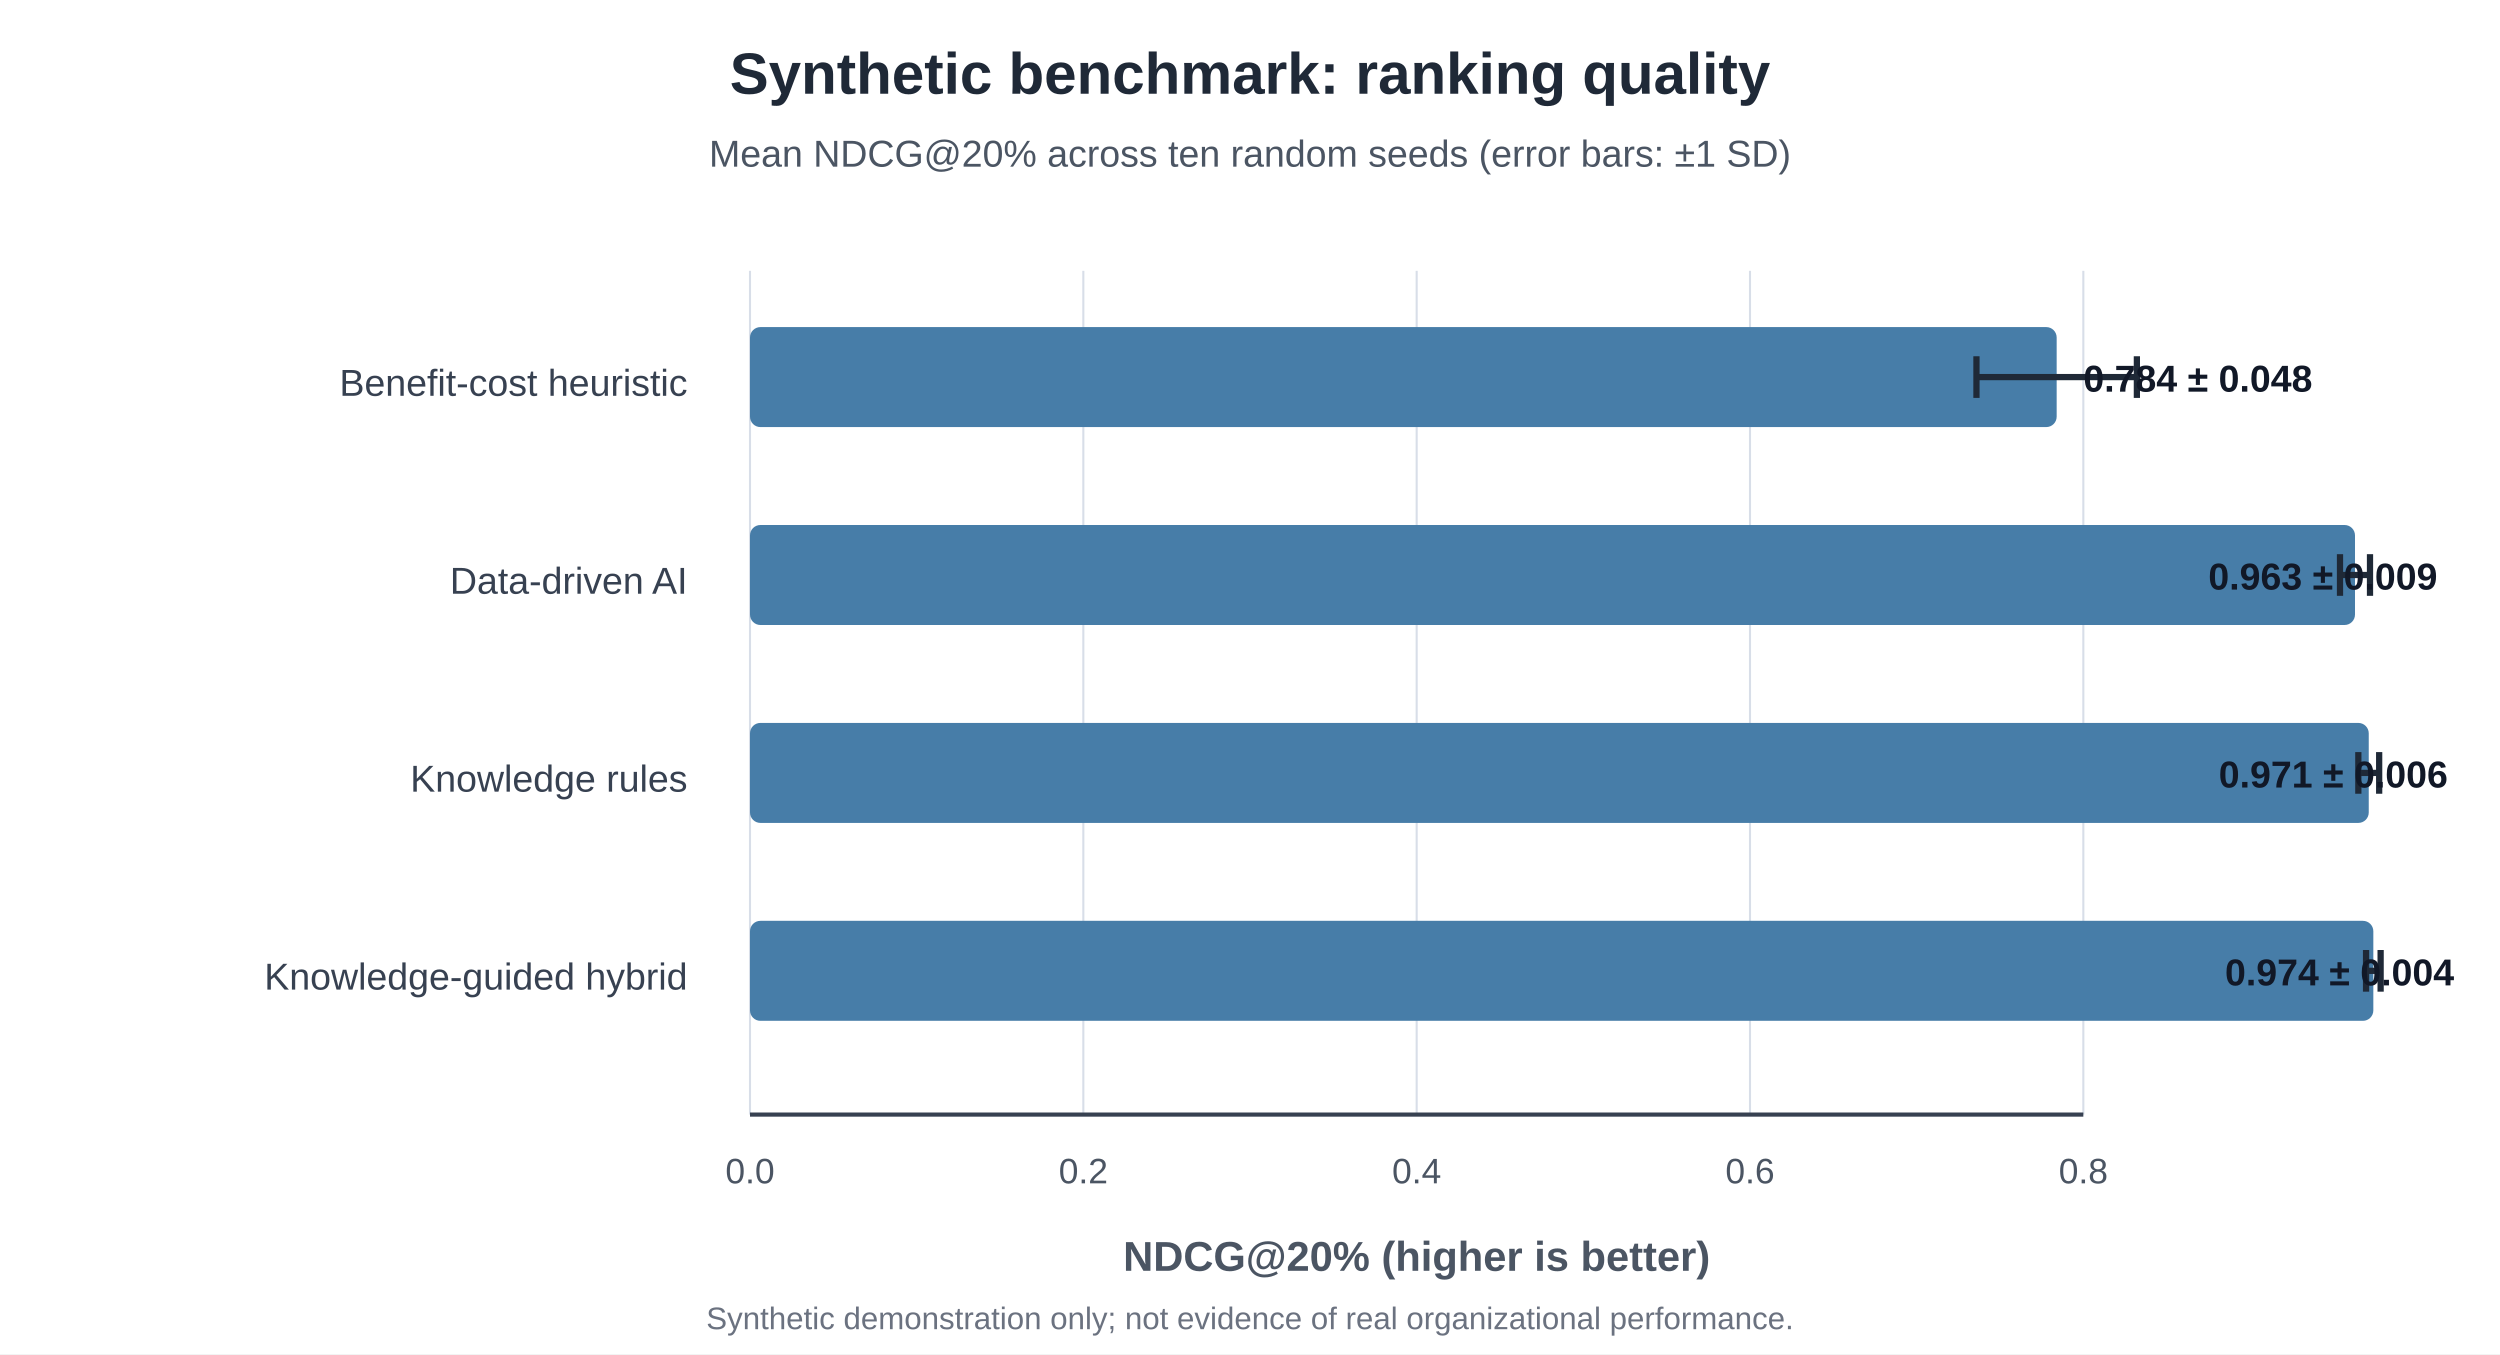
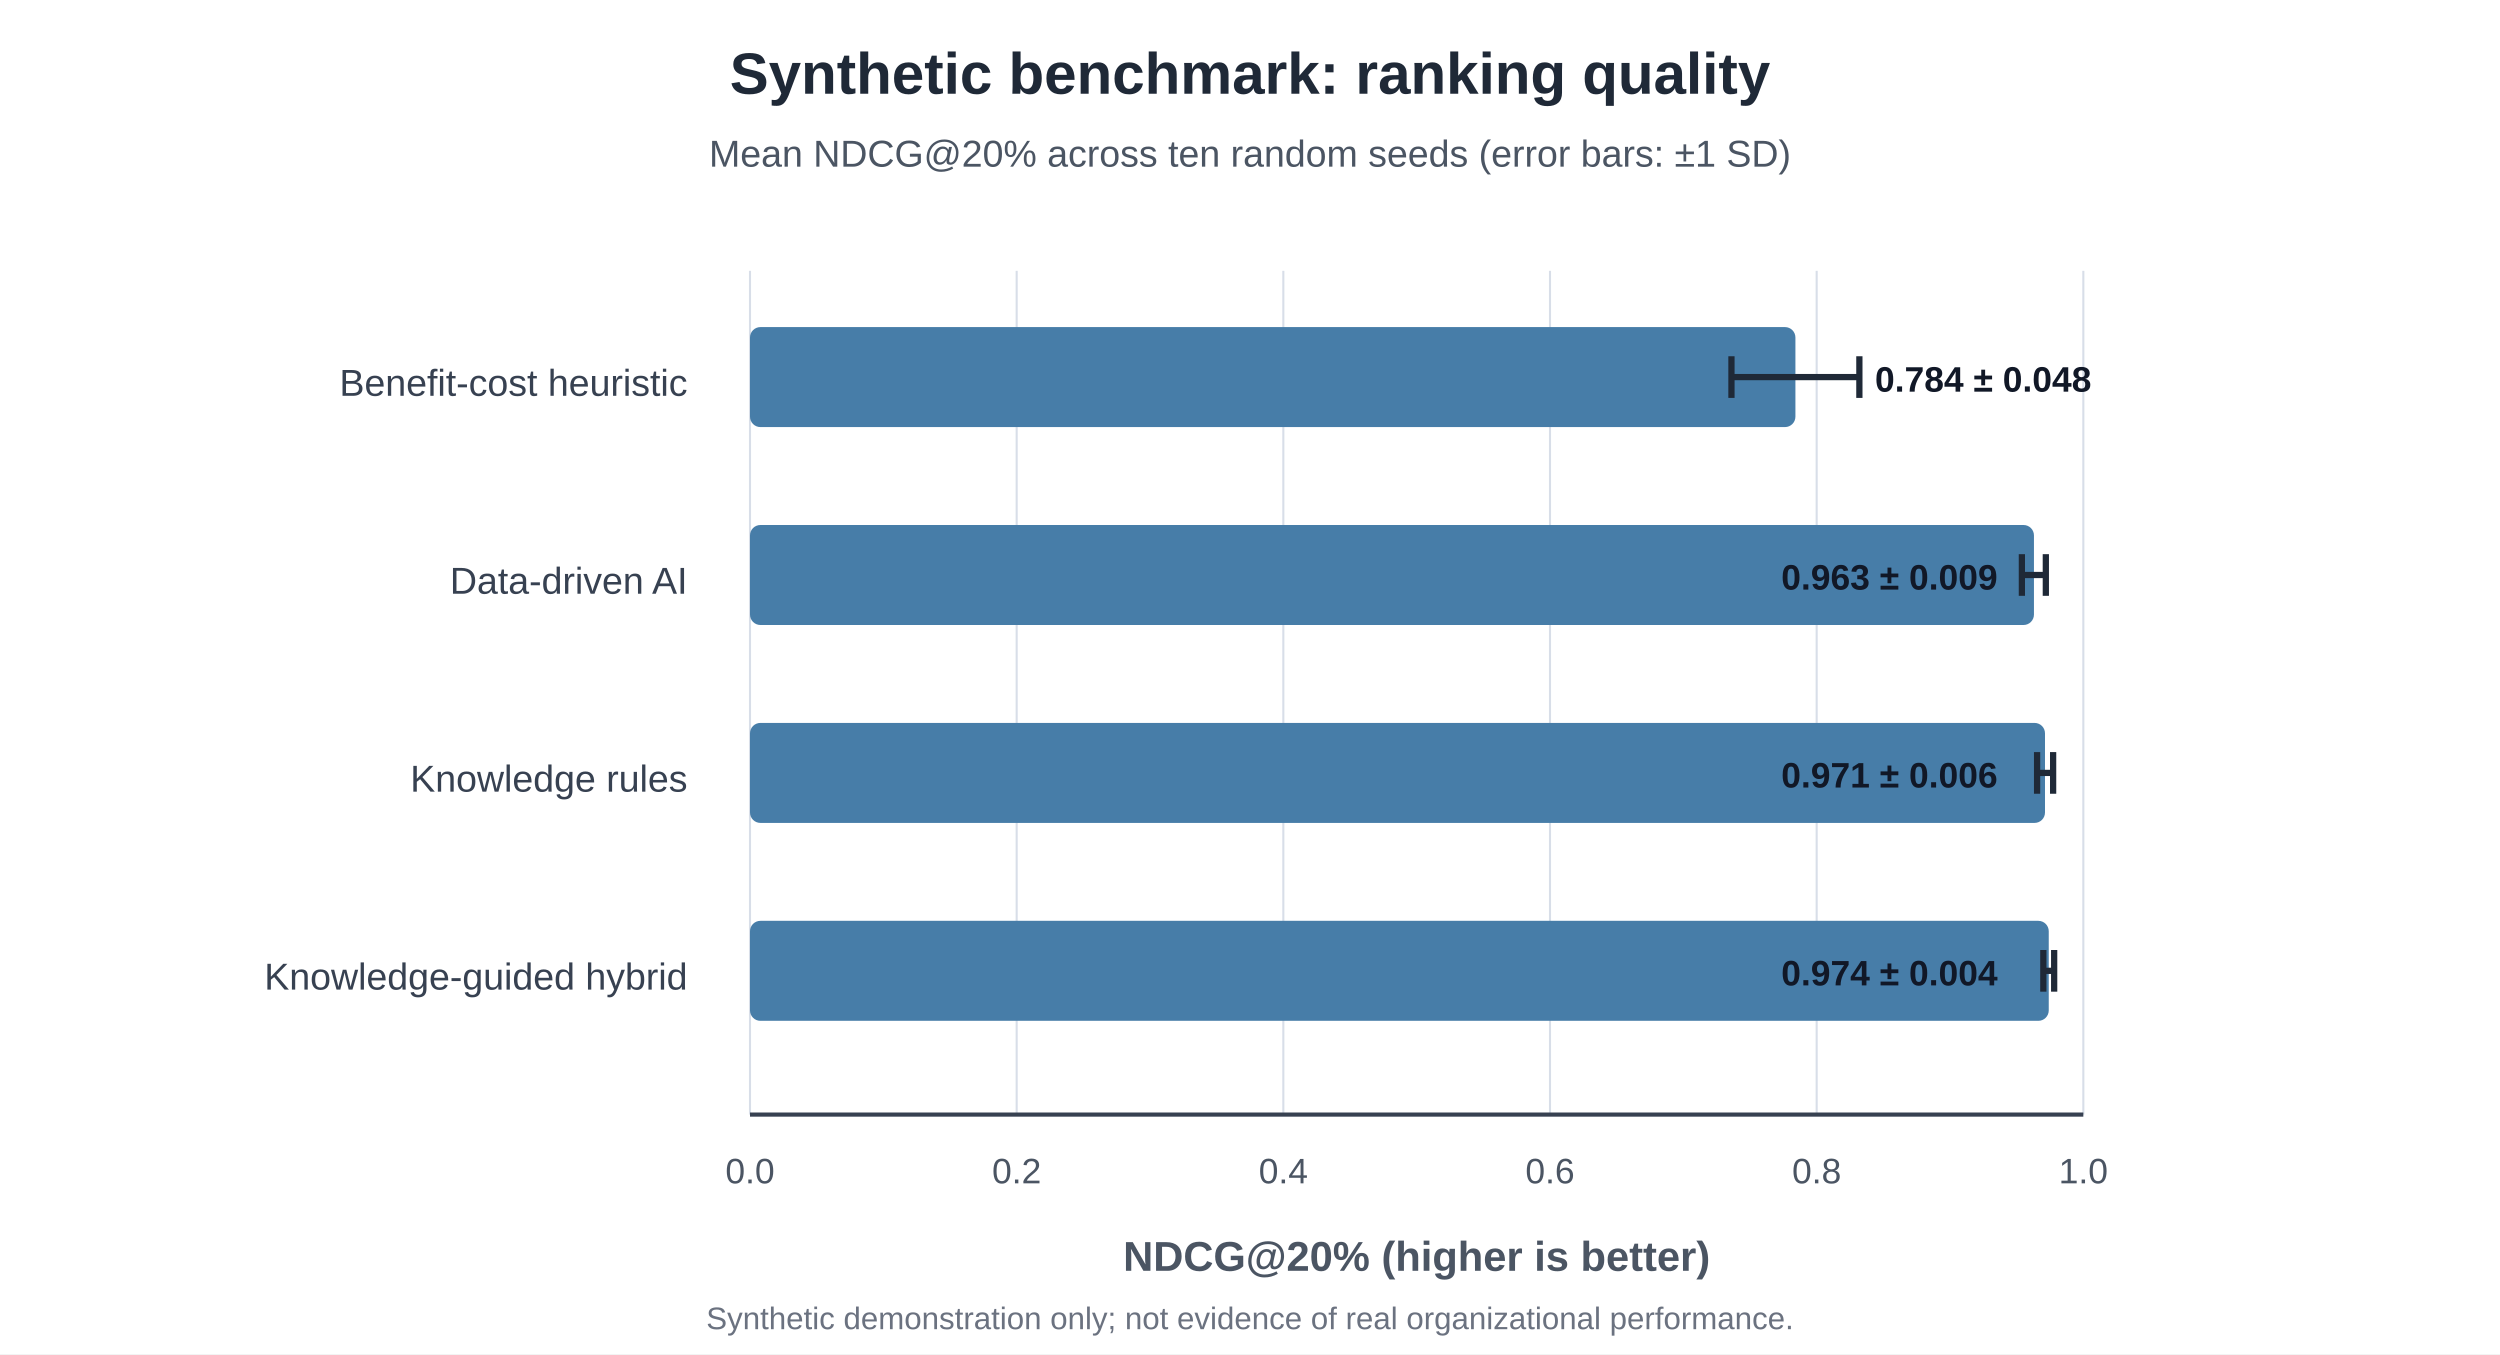
<svg xmlns="http://www.w3.org/2000/svg" width="1200" height="650" viewBox="0 0 1200 650" role="img" aria-labelledby="title desc">
  <rect width="1200" height="650" fill="#fff" />
  <text x="600" y="45" text-anchor="middle" font-family="Arial,sans-serif" font-size="28" font-weight="700" fill="#1f2937">Synthetic benchmark: ranking quality</text>
  <text x="600" y="80" text-anchor="middle" font-family="Arial,sans-serif" font-size="18" fill="#4b5563">Mean NDCG@20% across ten random seeds (error bars: ±1 SD)</text>
  <g stroke="#d8dee8" stroke-width="1">
    <line x1="360" y1="130" x2="360" y2="535" />
-     <line x1="520" y1="130" x2="520" y2="535" />
-     <line x1="680" y1="130" x2="680" y2="535" />
-     <line x1="840" y1="130" x2="840" y2="535" />
+     <line x1="488" y1="130" x2="488" y2="535" />
+     <line x1="616" y1="130" x2="616" y2="535" />
+     <line x1="744" y1="130" x2="744" y2="535" />
+     <line x1="872" y1="130" x2="872" y2="535" />
    <line x1="1000" y1="130" x2="1000" y2="535" />
  </g>
  <g font-family="Arial,sans-serif" font-size="18" fill="#374151" text-anchor="end">
    <text x="330" y="190">Benefit-cost heuristic</text>
    <text x="330" y="285">Data-driven AI</text>
    <text x="330" y="380">Knowledge rules</text>
    <text x="330" y="475">Knowledge-guided hybrid</text>
  </g>
  <g fill="#477da8">
-     <rect x="360" y="157" width="627.2" height="48" rx="5" />
-     <rect x="360" y="252" width="770.4" height="48" rx="5" />
-     <rect x="360" y="347" width="777.0" height="48" rx="5" />
-     <rect x="360" y="442" width="779.2" height="48" rx="5" />
+     <rect x="360" y="157" width="501.8" height="48" rx="5" />
+     <rect x="360" y="252" width="616.3" height="48" rx="5" />
+     <rect x="360" y="347" width="621.6" height="48" rx="5" />
+     <rect x="360" y="442" width="623.4" height="48" rx="5" />
  </g>
  <g stroke="#1f2937" stroke-width="3">
-     <path d="M948.7 181 H1025.7 M948.7 171 V191 M1025.7 171 V191" />
-     <path d="M1123.2 276 H1137.6 M1123.2 266 V286 M1137.6 266 V286" />
-     <path d="M1132.0 371 H1142.0 M1132.0 361 V381 M1142.0 361 V381" />
-     <path d="M1135.7 466 H1142.7 M1135.7 456 V476 M1142.7 456 V476" />
+     <path d="M831.1 181 H892.5 M831.1 171 V191 M892.5 171 V191" />
+     <path d="M970.5 276 H982.0 M970.5 266 V286 M982.0 266 V286" />
+     <path d="M977.8 371 H985.5 M977.8 361 V381 M985.5 361 V381" />
+     <path d="M980.8 466 H986.0 M980.8 456 V476 M986.0 456 V476" />
  </g>
-   <g font-family="Arial,sans-serif" font-size="18" font-weight="700" fill="#111827">
-     <text x="1000" y="188">0.784 ± 0.048</text>
-     <text x="1060" y="283">0.963 ± 0.009</text>
-     <text x="1065" y="378">0.971 ± 0.006</text>
-     <text x="1068" y="473">0.974 ± 0.004</text>
+   <g font-family="Arial,sans-serif" font-size="17" font-weight="700" fill="#111827">
+     <text x="900" y="188">0.784 ± 0.048</text>
+     <text x="855" y="283">0.963 ± 0.009</text>
+     <text x="855" y="378">0.971 ± 0.006</text>
+     <text x="855" y="473">0.974 ± 0.004</text>
  </g>
  <line x1="360" y1="535" x2="1000" y2="535" stroke="#374151" stroke-width="2" />
  <g font-family="Arial,sans-serif" font-size="17" fill="#4b5563" text-anchor="middle">
    <text x="360" y="568">0.0</text>
-     <text x="520" y="568">0.2</text>
-     <text x="680" y="568">0.4</text>
-     <text x="840" y="568">0.6</text>
-     <text x="1000" y="568">0.8</text>
+     <text x="488" y="568">0.2</text>
+     <text x="616" y="568">0.4</text>
+     <text x="744" y="568">0.6</text>
+     <text x="872" y="568">0.8</text>
+     <text x="1000" y="568">1.0</text>
    <text x="680" y="610" font-size="20" font-weight="700">NDCG@20% (higher is better)</text>
  </g>
  <text x="600" y="638" text-anchor="middle" font-family="Arial,sans-serif" font-size="15" fill="#6b7280">Synthetic demonstration only; not evidence of real organizational performance.</text>
</svg>
